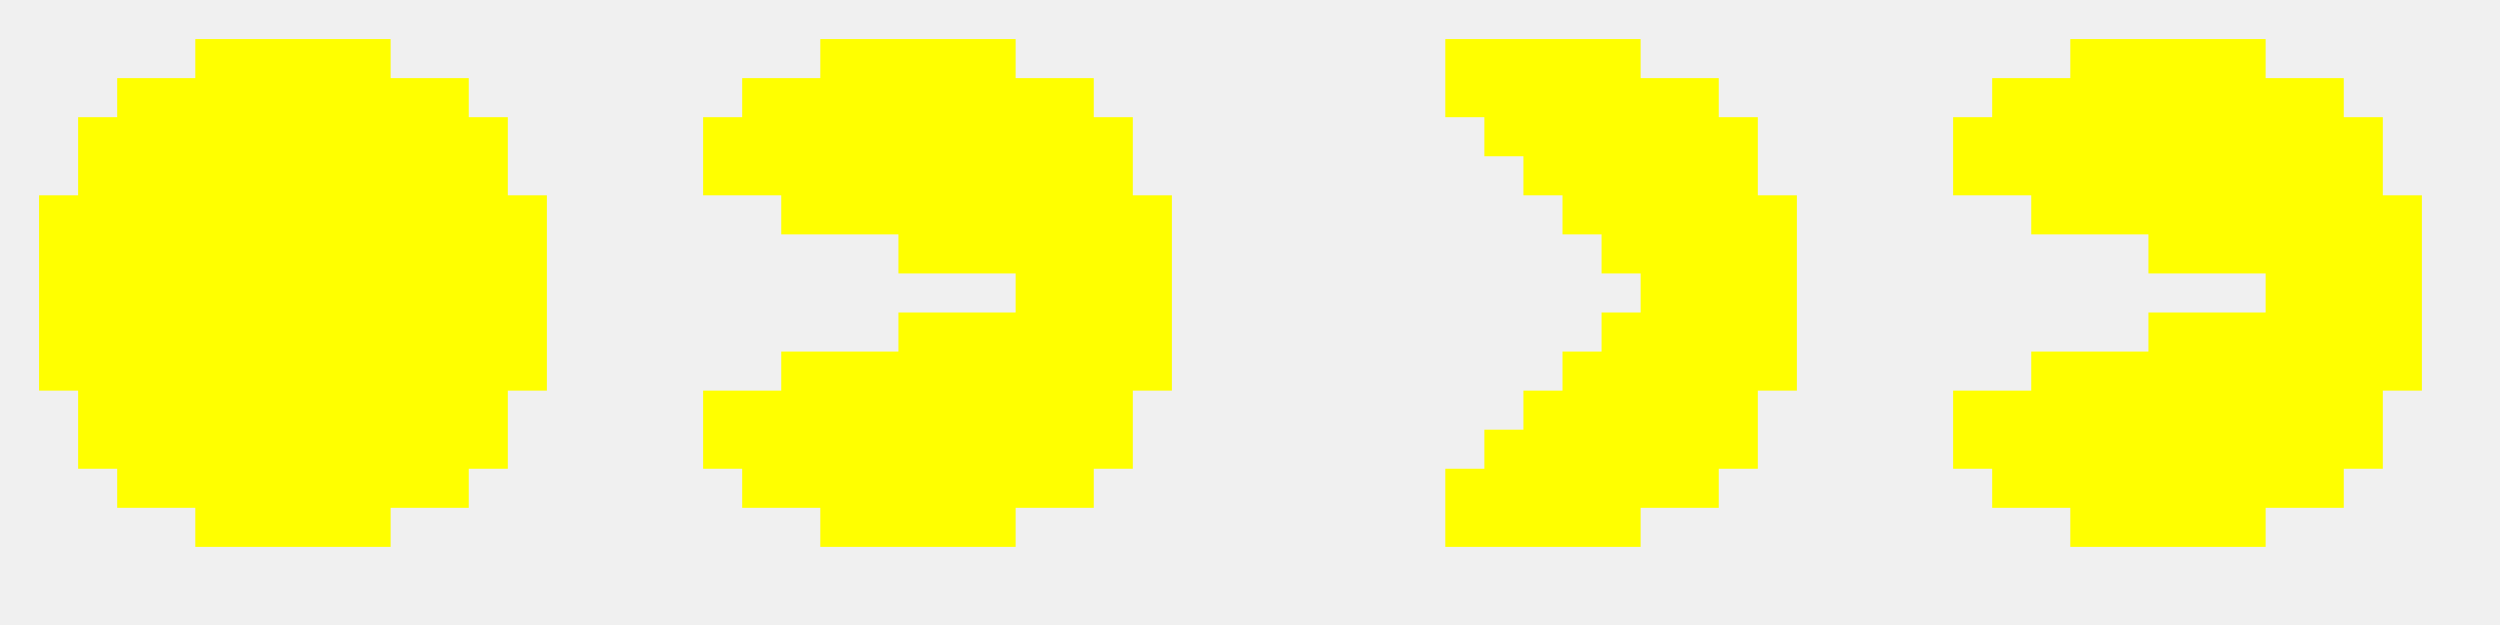
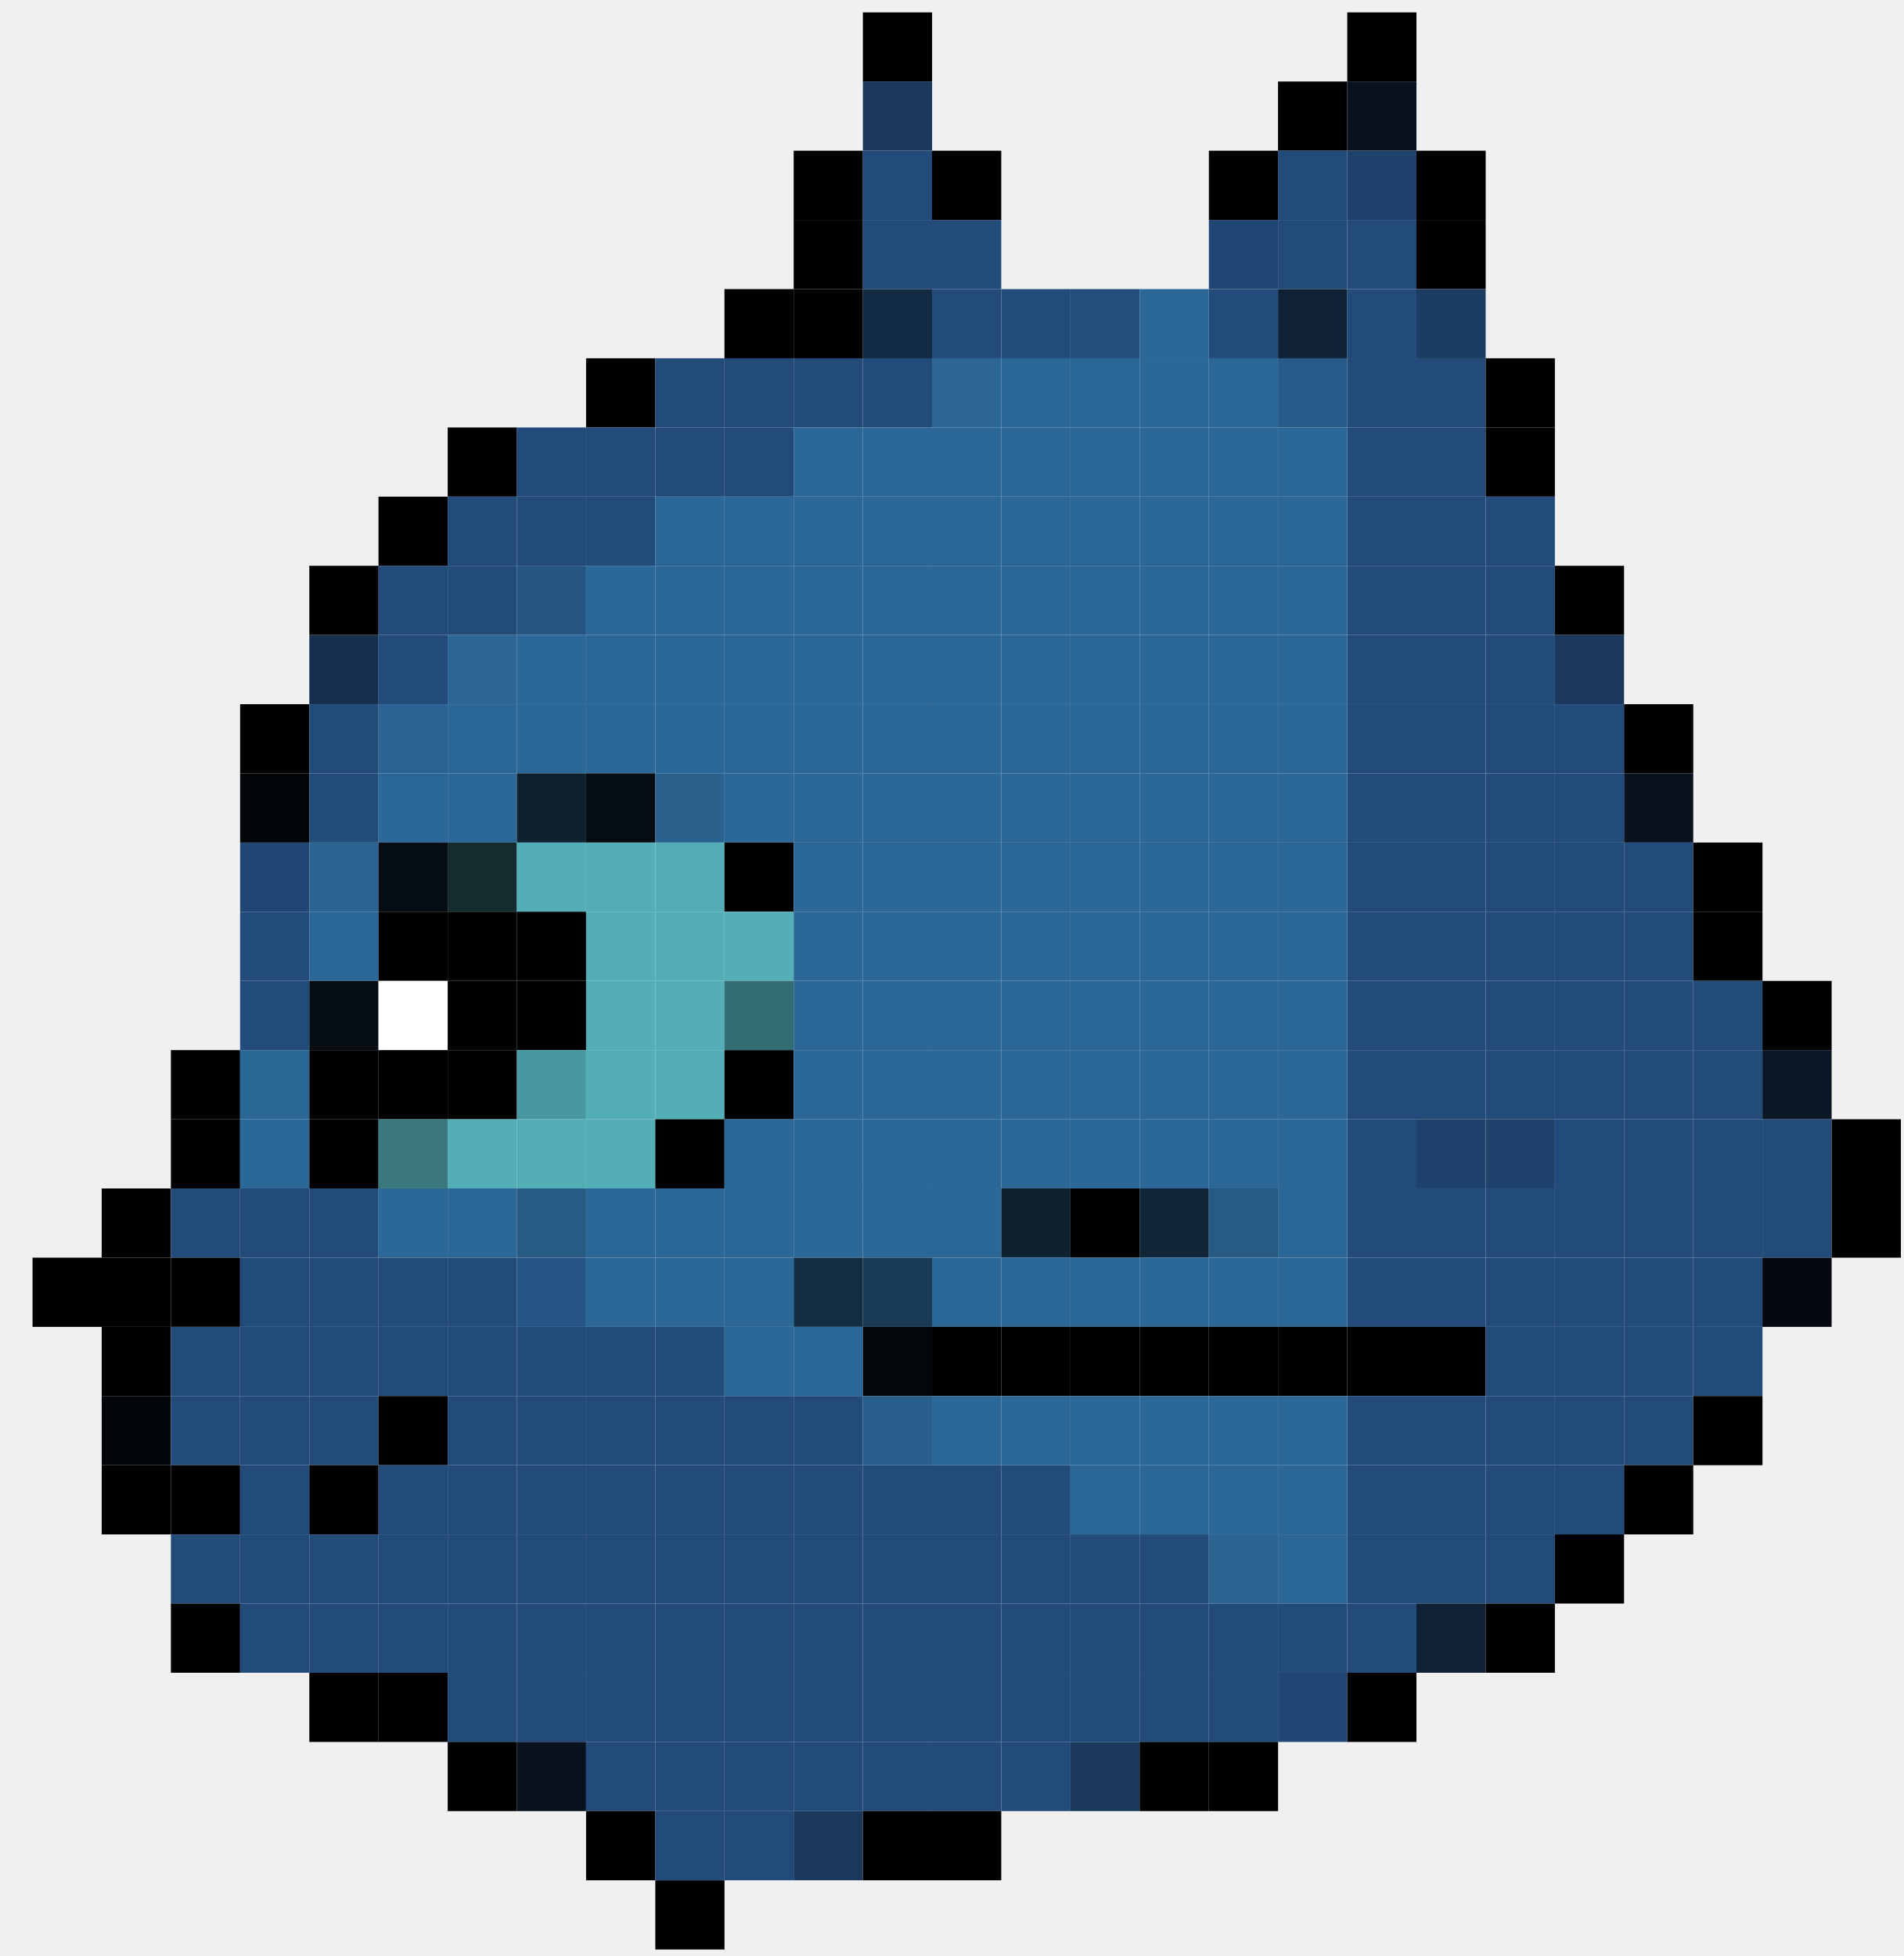
- <svg xmlns="http://www.w3.org/2000/svg" width="64" height="16" viewBox="0 0 64 16" fill="none">
-   <path d="M5 2H3V3H2V5H1V10H2V12H3V13H5V14H10V13H12V12H13V10H14V5H13V3H12V2H10V1H5V2Z" fill="#FFFF00" />
-   <path d="M30 10L30 5L29 5L29 3L28 3L28 2L26 2L26 1L21 1L21 2L19 2L19 3L18 3L18 5L20 5L20 6L23 6L23 7L26 7L26 8L23 8L23 9L20 9L20 10L18 10L18 12L19 12L19 13L21 13L21 14L26 14L26 13L28 13L28 12L29 12L29 10L30 10Z" fill="#FFFF00" />
-   <path d="M46 10L46 5L45 5L45 3L44 3L44 2L42 2L42 1L37 1L37 3L38 3L38 4L39 4L39 5L40 5L40 6L41 6L41 7L42 7L42 8L41 8L41 9L40 9L40 10L39 10L39 11L38 11L38 12L37 12L37 14L42 14L42 13L44 13L44 12L45 12L45 10L46 10Z" fill="#FFFF00" />
-   <path d="M62 10L62 5L61 5L61 3L60 3L60 2L58 2L58 1L53 1L53 2L51 2L51 3L50 3L50 5L52 5L52 6L55 6L55 7L58 7L58 8L55 8L55 9L52 9L52 10L50 10L50 12L51 12L51 13L53 13L53 14L58 14L58 13L60 13L60 12L61 12L61 10L62 10Z" fill="#FFFF00" />
+ <svg xmlns="http://www.w3.org/2000/svg" width="36" height="37" viewBox="0 0 36 37" fill="none">
+   <rect x="16.319" y="0.234" width="1.309" height="1.309" fill="black" />
+   <rect x="25.479" y="0.234" width="1.309" height="1.309" fill="black" />
+   <rect x="16.319" y="1.542" width="1.309" height="1.309" fill="#1A385C" />
+   <rect x="24.17" y="1.542" width="1.309" height="1.309" fill="black" />
+   <rect x="25.479" y="1.542" width="1.309" height="1.309" fill="#09131F" />
+   <rect x="15.01" y="2.851" width="1.309" height="1.309" fill="black" />
+   <rect x="16.319" y="2.851" width="1.309" height="1.309" fill="#224B7A" />
+   <rect x="17.627" y="2.851" width="1.309" height="1.309" fill="black" />
+   <rect x="22.862" y="2.851" width="1.309" height="1.309" fill="black" />
+   <rect x="24.17" y="2.851" width="1.309" height="1.309" fill="#224B7A" />
+   <rect x="25.479" y="2.851" width="1.309" height="1.309" fill="#1E426B" />
+   <rect x="26.788" y="2.851" width="1.309" height="1.309" fill="black" />
+   <rect x="15.01" y="4.16" width="1.309" height="1.309" fill="black" />
+   <rect x="16.319" y="4.16" width="1.309" height="1.309" fill="#224B7A" />
+   <rect x="17.627" y="4.16" width="1.309" height="1.309" fill="#224B7A" />
+   <rect x="22.862" y="4.16" width="1.309" height="1.309" fill="#204773" />
+   <rect x="24.17" y="4.16" width="1.309" height="1.309" fill="#224B7A" />
+   <rect x="25.479" y="4.16" width="1.309" height="1.309" fill="#224B7A" />
+   <rect x="26.788" y="4.16" width="1.309" height="1.309" fill="black" />
+   <rect x="13.701" y="5.469" width="1.309" height="1.309" fill="black" />
+   <rect x="15.01" y="5.469" width="1.309" height="1.309" fill="black" />
+   <rect x="16.319" y="5.469" width="1.309" height="1.309" fill="#132A45" />
+   <rect x="17.627" y="5.469" width="1.309" height="1.309" fill="#224B7A" />
+   <rect x="18.936" y="5.469" width="1.309" height="1.309" fill="#224B7A" />
+   <rect x="20.245" y="5.469" width="1.309" height="1.309" fill="#234D7C" />
+   <rect x="21.553" y="5.469" width="1.309" height="1.309" fill="#2C6897" />
+   <rect x="22.862" y="5.469" width="1.309" height="1.309" fill="#224B7A" />
+   <rect x="24.17" y="5.469" width="1.309" height="1.309" fill="#0F2135" />
+   <rect x="25.479" y="5.469" width="1.309" height="1.309" fill="#224B7A" />
+   <rect x="26.788" y="5.469" width="1.309" height="1.309" fill="#1C3D63" />
+   <rect x="11.084" y="6.777" width="1.309" height="1.309" fill="black" />
+   <rect x="12.393" y="6.777" width="1.309" height="1.309" fill="#224B7A" />
+   <rect x="13.701" y="6.777" width="1.309" height="1.309" fill="#224B7A" />
+   <rect x="15.01" y="6.777" width="1.309" height="1.309" fill="#224B7A" />
+   <rect x="16.319" y="6.777" width="1.309" height="1.309" fill="#224B7A" />
+   <rect x="17.627" y="6.777" width="1.309" height="1.309" fill="#2B6695" />
+   <rect x="18.936" y="6.777" width="1.309" height="1.309" fill="#2C6897" />
+   <rect x="20.245" y="6.777" width="1.309" height="1.309" fill="#2C6897" />
+   <rect x="21.553" y="6.777" width="1.309" height="1.309" fill="#2C6897" />
+   <rect x="22.862" y="6.777" width="1.309" height="1.309" fill="#2C6897" />
+   <rect x="24.17" y="6.777" width="1.309" height="1.309" fill="#275A89" />
+   <rect x="25.479" y="6.777" width="1.309" height="1.309" fill="#224B7A" />
+   <rect x="26.788" y="6.777" width="1.309" height="1.309" fill="#224B7A" />
+   <rect x="28.097" y="6.777" width="1.309" height="1.309" fill="black" />
+   <rect x="8.467" y="8.086" width="1.309" height="1.309" fill="black" />
+   <rect x="9.775" y="8.086" width="1.309" height="1.309" fill="#224B7A" />
+   <rect x="11.084" y="8.086" width="1.309" height="1.309" fill="#224B7A" />
+   <rect x="12.393" y="8.086" width="1.309" height="1.309" fill="#224B7A" />
+   <rect x="13.701" y="8.086" width="1.309" height="1.309" fill="#224B7A" />
+   <rect x="15.01" y="8.086" width="1.309" height="1.309" fill="#2C6897" />
+   <rect x="16.319" y="8.086" width="1.309" height="1.309" fill="#2C6897" />
+   <rect x="17.627" y="8.086" width="1.309" height="1.309" fill="#2C6897" />
+   <rect x="18.936" y="8.086" width="1.309" height="1.309" fill="#2C6897" />
+   <rect x="20.245" y="8.086" width="1.309" height="1.309" fill="#2C6897" />
+   <rect x="21.553" y="8.086" width="1.309" height="1.309" fill="#2C6897" />
+   <rect x="22.862" y="8.086" width="1.309" height="1.309" fill="#2C6897" />
+   <rect x="24.17" y="8.086" width="1.309" height="1.309" fill="#2C6897" />
+   <rect x="25.479" y="8.086" width="1.309" height="1.309" fill="#224B7A" />
+   <rect x="26.788" y="8.086" width="1.309" height="1.309" fill="#224B7A" />
+   <rect x="28.097" y="8.086" width="1.309" height="1.309" fill="black" />
+   <rect x="7.158" y="9.395" width="1.309" height="1.309" fill="black" />
+   <rect x="8.467" y="9.395" width="1.309" height="1.309" fill="#224B7A" />
+   <rect x="9.775" y="9.395" width="1.309" height="1.309" fill="#224B7A" />
+   <rect x="11.084" y="9.395" width="1.309" height="1.309" fill="#224B7A" />
+   <rect x="12.393" y="9.395" width="1.309" height="1.309" fill="#2C6897" />
+   <rect x="13.701" y="9.395" width="1.309" height="1.309" fill="#2C6897" />
+   <rect x="15.01" y="9.395" width="1.309" height="1.309" fill="#2C6897" />
+   <rect x="16.319" y="9.395" width="1.309" height="1.309" fill="#2C6897" />
+   <rect x="17.627" y="9.395" width="1.309" height="1.309" fill="#2C6897" />
+   <rect x="18.936" y="9.395" width="1.309" height="1.309" fill="#2C6897" />
+   <rect x="20.245" y="9.395" width="1.309" height="1.309" fill="#2C6897" />
+   <rect x="21.553" y="9.395" width="1.309" height="1.309" fill="#2C6897" />
+   <rect x="22.862" y="9.395" width="1.309" height="1.309" fill="#2C6897" />
+   <rect x="24.17" y="9.395" width="1.309" height="1.309" fill="#2C6897" />
+   <rect x="25.479" y="9.395" width="1.309" height="1.309" fill="#224B7A" />
+   <rect x="26.788" y="9.395" width="1.309" height="1.309" fill="#224B7A" />
+   <rect x="28.097" y="9.395" width="1.309" height="1.309" fill="#224B7A" />
+   <rect x="5.85" y="10.703" width="1.309" height="1.309" fill="black" />
+   <rect x="7.158" y="10.703" width="1.309" height="1.309" fill="#224B7A" />
+   <rect x="8.467" y="10.703" width="1.309" height="1.309" fill="#224B7A" />
+   <rect x="9.775" y="10.703" width="1.309" height="1.309" fill="#265483" />
+   <rect x="11.084" y="10.703" width="1.309" height="1.309" fill="#2C6897" />
+   <rect x="12.393" y="10.703" width="1.309" height="1.309" fill="#2C6897" />
+   <rect x="13.701" y="10.703" width="1.309" height="1.309" fill="#2C6897" />
+   <rect x="15.01" y="10.703" width="1.309" height="1.309" fill="#2C6897" />
+   <rect x="16.319" y="10.703" width="1.309" height="1.309" fill="#2C6897" />
+   <rect x="17.627" y="10.703" width="1.309" height="1.309" fill="#2C6897" />
+   <rect x="18.936" y="10.703" width="1.309" height="1.309" fill="#2C6897" />
+   <rect x="20.245" y="10.703" width="1.309" height="1.309" fill="#2C6897" />
+   <rect x="21.553" y="10.703" width="1.309" height="1.309" fill="#2C6897" />
+   <rect x="22.862" y="10.703" width="1.309" height="1.309" fill="#2C6897" />
+   <rect x="24.17" y="10.703" width="1.309" height="1.309" fill="#2C6897" />
+   <rect x="25.479" y="10.703" width="1.309" height="1.309" fill="#224B7A" />
+   <rect x="26.788" y="10.703" width="1.309" height="1.309" fill="#224B7A" />
+   <rect x="28.097" y="10.703" width="1.309" height="1.309" fill="#224B7A" />
+   <rect x="29.405" y="10.703" width="1.309" height="1.309" fill="black" />
+   <rect x="5.85" y="12.012" width="1.309" height="1.309" fill="#152F4D" />
+   <rect x="7.158" y="12.012" width="1.309" height="1.309" fill="#224B7A" />
+   <rect x="8.467" y="12.012" width="1.309" height="1.309" fill="#2B6695" />
+   <rect x="9.775" y="12.012" width="1.309" height="1.309" fill="#2C6897" />
+   <rect x="11.084" y="12.012" width="1.309" height="1.309" fill="#2C6897" />
+   <rect x="12.393" y="12.012" width="1.309" height="1.309" fill="#2C6897" />
+   <rect x="13.701" y="12.012" width="1.309" height="1.309" fill="#2C6897" />
+   <rect x="15.01" y="12.012" width="1.309" height="1.309" fill="#2C6897" />
+   <rect x="16.319" y="12.012" width="1.309" height="1.309" fill="#2C6897" />
+   <rect x="17.627" y="12.012" width="1.309" height="1.309" fill="#2C6897" />
+   <rect x="18.936" y="12.012" width="1.309" height="1.309" fill="#2C6897" />
+   <rect x="20.245" y="12.012" width="1.309" height="1.309" fill="#2C6897" />
+   <rect x="21.553" y="12.012" width="1.309" height="1.309" fill="#2C6897" />
+   <rect x="22.862" y="12.012" width="1.309" height="1.309" fill="#2C6897" />
+   <rect x="24.17" y="12.012" width="1.309" height="1.309" fill="#2C6897" />
+   <rect x="25.479" y="12.012" width="1.309" height="1.309" fill="#224B7A" />
+   <rect x="26.788" y="12.012" width="1.309" height="1.309" fill="#224B7A" />
+   <rect x="28.097" y="12.012" width="1.309" height="1.309" fill="#224B7A" />
+   <rect x="29.405" y="12.012" width="1.309" height="1.309" fill="#1A385C" />
+   <rect x="4.541" y="13.321" width="1.309" height="1.309" fill="black" />
+   <rect x="5.85" y="13.321" width="1.309" height="1.309" fill="#224B7A" />
+   <rect x="7.158" y="13.321" width="1.309" height="1.309" fill="#2B6493" />
+   <rect x="8.467" y="13.321" width="1.309" height="1.309" fill="#2C6897" />
+   <rect x="9.775" y="13.321" width="1.309" height="1.309" fill="#2C6897" />
+   <rect x="11.084" y="13.321" width="1.309" height="1.309" fill="#2C6897" />
+   <rect x="12.393" y="13.321" width="1.309" height="1.309" fill="#2C6897" />
+   <rect x="13.701" y="13.321" width="1.309" height="1.309" fill="#2C6897" />
+   <rect x="15.01" y="13.321" width="1.309" height="1.309" fill="#2C6897" />
+   <rect x="16.319" y="13.321" width="1.309" height="1.309" fill="#2C6897" />
+   <rect x="17.627" y="13.321" width="1.309" height="1.309" fill="#2C6897" />
+   <rect x="18.936" y="13.321" width="1.309" height="1.309" fill="#2C6897" />
+   <rect x="20.245" y="13.321" width="1.309" height="1.309" fill="#2C6897" />
+   <rect x="21.553" y="13.321" width="1.309" height="1.309" fill="#2C6897" />
+   <rect x="22.862" y="13.321" width="1.309" height="1.309" fill="#2C6897" />
+   <rect x="24.17" y="13.321" width="1.309" height="1.309" fill="#2C6897" />
+   <rect x="25.479" y="13.321" width="1.309" height="1.309" fill="#224B7A" />
+   <rect x="26.788" y="13.321" width="1.309" height="1.309" fill="#224B7A" />
+   <rect x="28.097" y="13.321" width="1.309" height="1.309" fill="#224B7A" />
+   <rect x="29.405" y="13.321" width="1.309" height="1.309" fill="#224B7A" />
+   <rect x="30.714" y="13.321" width="1.309" height="1.309" fill="black" />
+   <rect x="4.541" y="14.629" width="1.309" height="1.309" fill="#020508" />
+   <rect x="5.85" y="14.629" width="1.309" height="1.309" fill="#224B7A" />
+   <rect x="7.158" y="14.629" width="1.309" height="1.309" fill="#2C6897" />
+   <rect x="8.467" y="14.629" width="1.309" height="1.309" fill="#2C6897" />
+   <rect x="9.775" y="14.629" width="1.309" height="1.309" fill="#0E212F" />
+   <rect x="11.084" y="14.629" width="1.309" height="1.309" fill="#050D13" />
+   <rect x="12.393" y="14.629" width="1.309" height="1.309" fill="#2A618D" />
+   <rect x="13.701" y="14.629" width="1.309" height="1.309" fill="#2C6897" />
+   <rect x="15.01" y="14.629" width="1.309" height="1.309" fill="#2C6897" />
+   <rect x="16.319" y="14.629" width="1.309" height="1.309" fill="#2C6897" />
+   <rect x="17.627" y="14.629" width="1.309" height="1.309" fill="#2C6897" />
+   <rect x="18.936" y="14.629" width="1.309" height="1.309" fill="#2C6897" />
+   <rect x="20.245" y="14.629" width="1.309" height="1.309" fill="#2C6897" />
+   <rect x="21.553" y="14.629" width="1.309" height="1.309" fill="#2C6897" />
+   <rect x="22.862" y="14.629" width="1.309" height="1.309" fill="#2C6897" />
+   <rect x="24.17" y="14.629" width="1.309" height="1.309" fill="#2C6897" />
+   <rect x="25.479" y="14.629" width="1.309" height="1.309" fill="#224B7A" />
+   <rect x="26.788" y="14.629" width="1.309" height="1.309" fill="#224B7A" />
+   <rect x="28.097" y="14.629" width="1.309" height="1.309" fill="#224B7A" />
+   <rect x="29.405" y="14.629" width="1.309" height="1.309" fill="#224B7A" />
+   <rect x="30.714" y="14.629" width="1.309" height="1.309" fill="#09131F" />
+   <rect x="4.541" y="15.938" width="1.309" height="1.309" fill="#204773" />
+   <rect x="5.85" y="15.938" width="1.309" height="1.309" fill="#2B6493" />
+   <rect x="7.158" y="15.938" width="1.309" height="1.309" fill="#060D13" />
+   <rect x="8.467" y="15.938" width="1.309" height="1.309" fill="#152C2E" />
+   <rect x="9.775" y="15.938" width="1.309" height="1.309" fill="#53AEB7" />
+   <rect x="11.084" y="15.938" width="1.309" height="1.309" fill="#53AEB7" />
+   <rect x="12.393" y="15.938" width="1.309" height="1.309" fill="#53AEB7" />
+   <rect x="13.701" y="15.938" width="1.309" height="1.309" fill="black" />
+   <rect x="15.01" y="15.938" width="1.309" height="1.309" fill="#2C6897" />
+   <rect x="16.319" y="15.938" width="1.309" height="1.309" fill="#2C6897" />
+   <rect x="17.627" y="15.938" width="1.309" height="1.309" fill="#2C6897" />
+   <rect x="18.936" y="15.938" width="1.309" height="1.309" fill="#2C6897" />
+   <rect x="20.245" y="15.938" width="1.309" height="1.309" fill="#2C6897" />
+   <rect x="21.553" y="15.938" width="1.309" height="1.309" fill="#2C6897" />
+   <rect x="22.862" y="15.938" width="1.309" height="1.309" fill="#2C6897" />
+   <rect x="24.17" y="15.938" width="1.309" height="1.309" fill="#2C6897" />
+   <rect x="25.479" y="15.938" width="1.309" height="1.309" fill="#224B7A" />
+   <rect x="26.788" y="15.938" width="1.309" height="1.309" fill="#224B7A" />
+   <rect x="28.097" y="15.938" width="1.309" height="1.309" fill="#224B7A" />
+   <rect x="29.405" y="15.938" width="1.309" height="1.309" fill="#224B7A" />
+   <rect x="30.714" y="15.938" width="1.309" height="1.309" fill="#224B7A" />
+   <rect x="32.023" y="15.938" width="1.309" height="1.309" fill="black" />
+   <rect x="4.541" y="17.246" width="1.309" height="1.309" fill="#224B7A" />
+   <rect x="5.85" y="17.246" width="1.309" height="1.309" fill="#2C6897" />
+   <rect x="7.158" y="17.246" width="1.309" height="1.309" fill="black" />
+   <rect x="8.467" y="17.246" width="1.309" height="1.309" fill="black" />
+   <rect x="9.775" y="17.246" width="1.309" height="1.309" fill="black" />
+   <rect x="11.084" y="17.246" width="1.309" height="1.309" fill="#53AEB7" />
+   <rect x="12.393" y="17.246" width="1.309" height="1.309" fill="#53AEB7" />
+   <rect x="13.701" y="17.246" width="1.309" height="1.309" fill="#53AEB7" />
+   <rect x="15.01" y="17.246" width="1.309" height="1.309" fill="#2C6897" />
+   <rect x="16.319" y="17.246" width="1.309" height="1.309" fill="#2C6897" />
+   <rect x="17.627" y="17.246" width="1.309" height="1.309" fill="#2C6897" />
+   <rect x="18.936" y="17.246" width="1.309" height="1.309" fill="#2C6897" />
+   <rect x="20.245" y="17.246" width="1.309" height="1.309" fill="#2C6897" />
+   <rect x="21.553" y="17.246" width="1.309" height="1.309" fill="#2C6897" />
+   <rect x="22.862" y="17.246" width="1.309" height="1.309" fill="#2C6897" />
+   <rect x="24.17" y="17.246" width="1.309" height="1.309" fill="#2C6897" />
+   <rect x="25.479" y="17.246" width="1.309" height="1.309" fill="#224B7A" />
+   <rect x="26.788" y="17.246" width="1.309" height="1.309" fill="#224B7A" />
+   <rect x="28.097" y="17.246" width="1.309" height="1.309" fill="#224B7A" />
+   <rect x="29.405" y="17.246" width="1.309" height="1.309" fill="#224B7A" />
+   <rect x="30.714" y="17.246" width="1.309" height="1.309" fill="#224B7A" />
+   <rect x="32.023" y="17.246" width="1.309" height="1.309" fill="black" />
+   <rect x="4.541" y="18.555" width="1.309" height="1.309" fill="#224B7A" />
+   <rect x="5.85" y="18.555" width="1.309" height="1.309" fill="#060D13" />
+   <rect x="7.158" y="18.555" width="1.309" height="1.309" fill="white" />
+   <rect x="8.467" y="18.555" width="1.309" height="1.309" fill="black" />
+   <rect x="9.775" y="18.555" width="1.309" height="1.309" fill="black" />
+   <rect x="11.084" y="18.555" width="1.309" height="1.309" fill="#53AEB7" />
+   <rect x="12.393" y="18.555" width="1.309" height="1.309" fill="#53AEB7" />
+   <rect x="13.701" y="18.555" width="1.309" height="1.309" fill="#346D72" />
+   <rect x="15.01" y="18.555" width="1.309" height="1.309" fill="#2C6897" />
+   <rect x="16.319" y="18.555" width="1.309" height="1.309" fill="#2C6897" />
+   <rect x="17.627" y="18.555" width="1.309" height="1.309" fill="#2C6897" />
+   <rect x="18.936" y="18.555" width="1.309" height="1.309" fill="#2C6897" />
+   <rect x="20.245" y="18.555" width="1.309" height="1.309" fill="#2C6897" />
+   <rect x="21.553" y="18.555" width="1.309" height="1.309" fill="#2C6897" />
+   <rect x="22.862" y="18.555" width="1.309" height="1.309" fill="#2C6897" />
+   <rect x="24.17" y="18.555" width="1.309" height="1.309" fill="#2C6897" />
+   <rect x="25.479" y="18.555" width="1.309" height="1.309" fill="#224B7A" />
+   <rect x="26.788" y="18.555" width="1.309" height="1.309" fill="#224B7A" />
+   <rect x="28.097" y="18.555" width="1.309" height="1.309" fill="#224B7A" />
+   <rect x="29.405" y="18.555" width="1.309" height="1.309" fill="#224B7A" />
+   <rect x="30.714" y="18.555" width="1.309" height="1.309" fill="#224B7A" />
+   <rect x="32.023" y="18.555" width="1.309" height="1.309" fill="#224B7A" />
+   <rect x="33.331" y="18.555" width="1.309" height="1.309" fill="black" />
+   <rect x="3.232" y="19.864" width="1.309" height="1.309" fill="black" />
+   <rect x="4.541" y="19.864" width="1.309" height="1.309" fill="#2B6795" />
+   <rect x="5.85" y="19.864" width="1.309" height="1.309" fill="black" />
+   <rect x="7.158" y="19.864" width="1.309" height="1.309" fill="black" />
+   <rect x="8.467" y="19.864" width="1.309" height="1.309" fill="black" />
+   <rect x="9.775" y="19.864" width="1.309" height="1.309" fill="#4998A0" />
+   <rect x="11.084" y="19.864" width="1.309" height="1.309" fill="#53AEB7" />
+   <rect x="12.393" y="19.864" width="1.309" height="1.309" fill="#53AEB7" />
+   <rect x="13.701" y="19.864" width="1.309" height="1.309" fill="black" />
+   <rect x="15.01" y="19.864" width="1.309" height="1.309" fill="#2C6897" />
+   <rect x="16.319" y="19.864" width="1.309" height="1.309" fill="#2C6897" />
+   <rect x="17.627" y="19.864" width="1.309" height="1.309" fill="#2C6897" />
+   <rect x="18.936" y="19.864" width="1.309" height="1.309" fill="#2C6897" />
+   <rect x="20.245" y="19.864" width="1.309" height="1.309" fill="#2C6897" />
+   <rect x="21.553" y="19.864" width="1.309" height="1.309" fill="#2C6897" />
+   <rect x="22.862" y="19.864" width="1.309" height="1.309" fill="#2C6897" />
+   <rect x="24.17" y="19.864" width="1.309" height="1.309" fill="#2C6897" />
+   <rect x="25.479" y="19.864" width="1.309" height="1.309" fill="#224B7A" />
+   <rect x="26.788" y="19.864" width="1.309" height="1.309" fill="#224B7A" />
+   <rect x="28.097" y="19.864" width="1.309" height="1.309" fill="#224B7A" />
+   <rect x="29.405" y="19.864" width="1.309" height="1.309" fill="#224B7A" />
+   <rect x="30.714" y="19.864" width="1.309" height="1.309" fill="#224B7A" />
+   <rect x="32.023" y="19.864" width="1.309" height="1.309" fill="#224B7A" />
+   <rect x="33.331" y="19.864" width="1.309" height="1.309" fill="#0B1726" />
+   <rect x="3.232" y="21.172" width="1.309" height="1.309" fill="black" />
+   <rect x="4.541" y="21.172" width="1.309" height="1.309" fill="#2C6897" />
+   <rect x="5.85" y="21.172" width="1.309" height="1.309" fill="black" />
+   <rect x="7.158" y="21.172" width="1.309" height="1.309" fill="#3A787E" />
+   <rect x="8.467" y="21.172" width="1.309" height="1.309" fill="#53AEB7" />
+   <rect x="9.775" y="21.172" width="1.309" height="1.309" fill="#53AEB7" />
+   <rect x="11.084" y="21.172" width="1.309" height="1.309" fill="#53AEB7" />
+   <rect x="12.393" y="21.172" width="1.309" height="1.309" fill="black" />
+   <rect x="13.701" y="21.172" width="1.309" height="1.309" fill="#2C6897" />
+   <rect x="15.01" y="21.172" width="1.309" height="1.309" fill="#2C6897" />
+   <rect x="16.319" y="21.172" width="1.309" height="1.309" fill="#2C6897" />
+   <rect x="17.627" y="21.172" width="1.309" height="1.309" fill="#2C6897" />
+   <rect x="18.936" y="21.172" width="1.309" height="1.309" fill="#2C6897" />
+   <rect x="20.245" y="21.172" width="1.309" height="1.309" fill="#2C6897" />
+   <rect x="21.553" y="21.172" width="1.309" height="1.309" fill="#2C6897" />
+   <rect x="22.862" y="21.172" width="1.309" height="1.309" fill="#2C6897" />
+   <rect x="24.17" y="21.172" width="1.309" height="1.309" fill="#2C6897" />
+   <rect x="25.479" y="21.172" width="1.309" height="1.309" fill="#224B7A" />
+   <rect x="26.788" y="21.172" width="1.309" height="1.309" fill="#1E426B" />
+   <rect x="28.097" y="21.172" width="1.309" height="1.309" fill="#1E426B" />
+   <rect x="29.405" y="21.172" width="1.309" height="1.309" fill="#224B7A" />
+   <rect x="30.714" y="21.172" width="1.309" height="1.309" fill="#224B7A" />
+   <rect x="32.023" y="21.172" width="1.309" height="1.309" fill="#224B7A" />
+   <rect x="33.331" y="21.172" width="1.309" height="1.309" fill="#224B7A" />
+   <rect x="34.64" y="21.172" width="1.309" height="1.309" fill="black" />
+   <rect x="1.923" y="22.481" width="1.309" height="1.309" fill="black" />
+   <rect x="3.232" y="22.481" width="1.309" height="1.309" fill="#224B7A" />
+   <rect x="4.541" y="22.481" width="1.309" height="1.309" fill="#224B7A" />
+   <rect x="5.85" y="22.481" width="1.309" height="1.309" fill="#224B7A" />
+   <rect x="7.158" y="22.481" width="1.309" height="1.309" fill="#2C6897" />
+   <rect x="8.467" y="22.481" width="1.309" height="1.309" fill="#2C6897" />
+   <rect x="9.775" y="22.481" width="1.309" height="1.309" fill="#275B84" />
+   <rect x="11.084" y="22.481" width="1.309" height="1.309" fill="#2C6897" />
+   <rect x="12.393" y="22.481" width="1.309" height="1.309" fill="#2C6897" />
+   <rect x="13.701" y="22.481" width="1.309" height="1.309" fill="#2C6897" />
+   <rect x="15.01" y="22.481" width="1.309" height="1.309" fill="#2C6897" />
+   <rect x="16.319" y="22.481" width="1.309" height="1.309" fill="#2C6897" />
+   <rect x="17.627" y="22.481" width="1.309" height="1.309" fill="#2C6897" />
+   <rect x="18.936" y="22.481" width="1.309" height="1.309" fill="#0E212F" />
+   <rect x="20.245" y="22.481" width="1.309" height="1.309" fill="black" />
+   <rect x="21.553" y="22.481" width="1.309" height="1.309" fill="#112739" />
+   <rect x="22.862" y="22.481" width="1.309" height="1.309" fill="#275B84" />
+   <rect x="24.17" y="22.481" width="1.309" height="1.309" fill="#2C6897" />
+   <rect x="25.479" y="22.481" width="1.309" height="1.309" fill="#224B7A" />
+   <rect x="26.788" y="22.481" width="1.309" height="1.309" fill="#224B7A" />
+   <rect x="28.097" y="22.481" width="1.309" height="1.309" fill="#224B7A" />
+   <rect x="29.405" y="22.481" width="1.309" height="1.309" fill="#224B7A" />
+   <rect x="30.714" y="22.481" width="1.309" height="1.309" fill="#224B7A" />
+   <rect x="32.023" y="22.481" width="1.309" height="1.309" fill="#224B7A" />
+   <rect x="33.331" y="22.481" width="1.309" height="1.309" fill="#224B7A" />
+   <rect x="34.64" y="22.481" width="1.309" height="1.309" fill="black" />
+   <rect x="0.615" y="23.79" width="1.309" height="1.309" fill="black" />
+   <rect x="1.923" y="23.79" width="1.309" height="1.309" fill="black" />
+   <rect x="3.232" y="23.79" width="1.309" height="1.309" fill="black" />
+   <rect x="4.541" y="23.79" width="1.309" height="1.309" fill="#224B7A" />
+   <rect x="5.85" y="23.79" width="1.309" height="1.309" fill="#224B7A" />
+   <rect x="7.158" y="23.79" width="1.309" height="1.309" fill="#224B7A" />
+   <rect x="8.467" y="23.79" width="1.309" height="1.309" fill="#224B7A" />
+   <rect x="9.775" y="23.79" width="1.309" height="1.309" fill="#265685" />
+   <rect x="11.084" y="23.79" width="1.309" height="1.309" fill="#2C6897" />
+   <rect x="12.393" y="23.79" width="1.309" height="1.309" fill="#2C6897" />
+   <rect x="13.701" y="23.79" width="1.309" height="1.309" fill="#2C6897" />
+   <rect x="15.01" y="23.79" width="1.309" height="1.309" fill="#132E42" />
+   <rect x="16.319" y="23.79" width="1.309" height="1.309" fill="#193B55" />
+   <rect x="17.627" y="23.79" width="1.309" height="1.309" fill="#2C6897" />
+   <rect x="18.936" y="23.79" width="1.309" height="1.309" fill="#2C6897" />
+   <rect x="20.245" y="23.79" width="1.309" height="1.309" fill="#2C6897" />
+   <rect x="21.553" y="23.79" width="1.309" height="1.309" fill="#2C6897" />
+   <rect x="22.862" y="23.79" width="1.309" height="1.309" fill="#2C6897" />
+   <rect x="24.17" y="23.79" width="1.309" height="1.309" fill="#2C6897" />
+   <rect x="25.479" y="23.79" width="1.309" height="1.309" fill="#224B7A" />
+   <rect x="26.788" y="23.79" width="1.309" height="1.309" fill="#224B7A" />
+   <rect x="28.097" y="23.79" width="1.309" height="1.309" fill="#224B7A" />
+   <rect x="29.405" y="23.79" width="1.309" height="1.309" fill="#224B7A" />
+   <rect x="30.714" y="23.79" width="1.309" height="1.309" fill="#224B7A" />
+   <rect x="32.023" y="23.79" width="1.309" height="1.309" fill="#224B7A" />
+   <rect x="33.331" y="23.79" width="1.309" height="1.309" fill="#05090F" />
+   <rect x="1.923" y="25.098" width="1.309" height="1.309" fill="black" />
+   <rect x="3.232" y="25.098" width="1.309" height="1.309" fill="#224B7A" />
+   <rect x="4.541" y="25.098" width="1.309" height="1.309" fill="#224B7A" />
+   <rect x="5.85" y="25.098" width="1.309" height="1.309" fill="#224B7A" />
+   <rect x="7.158" y="25.098" width="1.309" height="1.309" fill="#224B7A" />
+   <rect x="8.467" y="25.098" width="1.309" height="1.309" fill="#224B7A" />
+   <rect x="9.775" y="25.098" width="1.309" height="1.309" fill="#224B7A" />
+   <rect x="11.084" y="25.098" width="1.309" height="1.309" fill="#224B7A" />
+   <rect x="12.393" y="25.098" width="1.309" height="1.309" fill="#224B7A" />
+   <rect x="13.701" y="25.098" width="1.309" height="1.309" fill="#2C6897" />
+   <rect x="15.01" y="25.098" width="1.309" height="1.309" fill="#2C6897" />
+   <rect x="16.319" y="25.098" width="1.309" height="1.309" fill="#03070A" />
+   <rect x="17.627" y="25.098" width="1.309" height="1.309" fill="black" />
+   <rect x="18.936" y="25.098" width="1.309" height="1.309" fill="black" />
+   <rect x="20.245" y="25.098" width="1.309" height="1.309" fill="black" />
+   <rect x="21.553" y="25.098" width="1.309" height="1.309" fill="black" />
+   <rect x="22.862" y="25.098" width="1.309" height="1.309" fill="black" />
+   <rect x="24.17" y="25.098" width="1.309" height="1.309" fill="black" />
+   <rect x="25.479" y="25.098" width="1.309" height="1.309" fill="black" />
+   <rect x="26.788" y="25.098" width="1.309" height="1.309" fill="black" />
+   <rect x="28.097" y="25.098" width="1.309" height="1.309" fill="#224B7A" />
+   <rect x="29.405" y="25.098" width="1.309" height="1.309" fill="#224B7A" />
+   <rect x="30.714" y="25.098" width="1.309" height="1.309" fill="#224B7A" />
+   <rect x="32.023" y="25.098" width="1.309" height="1.309" fill="#224B7A" />
+   <rect x="1.923" y="26.407" width="1.309" height="1.309" fill="#020508" />
+   <rect x="3.232" y="26.407" width="1.309" height="1.309" fill="#224B7A" />
+   <rect x="4.541" y="26.407" width="1.309" height="1.309" fill="#224B7A" />
+   <rect x="5.85" y="26.407" width="1.309" height="1.309" fill="#224B7A" />
+   <rect x="7.158" y="26.407" width="1.309" height="1.309" fill="black" />
+   <rect x="8.467" y="26.407" width="1.309" height="1.309" fill="#224B7A" />
+   <rect x="9.775" y="26.407" width="1.309" height="1.309" fill="#224B7A" />
+   <rect x="11.084" y="26.407" width="1.309" height="1.309" fill="#224B7A" />
+   <rect x="12.393" y="26.407" width="1.309" height="1.309" fill="#224B7A" />
+   <rect x="13.701" y="26.407" width="1.309" height="1.309" fill="#224B7A" />
+   <rect x="15.01" y="26.407" width="1.309" height="1.309" fill="#224B7A" />
+   <rect x="16.319" y="26.407" width="1.309" height="1.309" fill="#285D8C" />
+   <rect x="17.627" y="26.407" width="1.309" height="1.309" fill="#2C6897" />
+   <rect x="18.936" y="26.407" width="1.309" height="1.309" fill="#2C6897" />
+   <rect x="20.245" y="26.407" width="1.309" height="1.309" fill="#2C6897" />
+   <rect x="21.553" y="26.407" width="1.309" height="1.309" fill="#2C6897" />
+   <rect x="22.862" y="26.407" width="1.309" height="1.309" fill="#2C6897" />
+   <rect x="24.17" y="26.407" width="1.309" height="1.309" fill="#2C6897" />
+   <rect x="25.479" y="26.407" width="1.309" height="1.309" fill="#224B7A" />
+   <rect x="26.788" y="26.407" width="1.309" height="1.309" fill="#224B7A" />
+   <rect x="28.097" y="26.407" width="1.309" height="1.309" fill="#224B7A" />
+   <rect x="29.405" y="26.407" width="1.309" height="1.309" fill="#224B7A" />
+   <rect x="30.714" y="26.407" width="1.309" height="1.309" fill="#224B7A" />
+   <rect x="32.023" y="26.407" width="1.309" height="1.309" fill="black" />
+   <rect x="1.923" y="27.716" width="1.309" height="1.309" fill="black" />
+   <rect x="3.232" y="27.716" width="1.309" height="1.309" fill="black" />
+   <rect x="4.541" y="27.716" width="1.309" height="1.309" fill="#224B7A" />
+   <rect x="5.85" y="27.716" width="1.309" height="1.309" fill="black" />
+   <rect x="7.158" y="27.716" width="1.309" height="1.309" fill="#224B7A" />
+   <rect x="8.467" y="27.716" width="1.309" height="1.309" fill="#224B7A" />
+   <rect x="9.775" y="27.716" width="1.309" height="1.309" fill="#224B7A" />
+   <rect x="11.084" y="27.716" width="1.309" height="1.309" fill="#224B7A" />
+   <rect x="12.393" y="27.716" width="1.309" height="1.309" fill="#224B7A" />
+   <rect x="13.701" y="27.716" width="1.309" height="1.309" fill="#224B7A" />
+   <rect x="15.01" y="27.716" width="1.309" height="1.309" fill="#224B7A" />
+   <rect x="16.319" y="27.716" width="1.309" height="1.309" fill="#224B7A" />
+   <rect x="17.627" y="27.716" width="1.309" height="1.309" fill="#224B7A" />
+   <rect x="18.936" y="27.716" width="1.309" height="1.309" fill="#224B7A" />
+   <rect x="20.245" y="27.716" width="1.309" height="1.309" fill="#2C6897" />
+   <rect x="21.553" y="27.716" width="1.309" height="1.309" fill="#2C6897" />
+   <rect x="22.862" y="27.716" width="1.309" height="1.309" fill="#2C6897" />
+   <rect x="24.17" y="27.716" width="1.309" height="1.309" fill="#2C6897" />
+   <rect x="25.479" y="27.716" width="1.309" height="1.309" fill="#224B7A" />
+   <rect x="26.788" y="27.716" width="1.309" height="1.309" fill="#224B7A" />
+   <rect x="28.097" y="27.716" width="1.309" height="1.309" fill="#224B7A" />
+   <rect x="29.405" y="27.716" width="1.309" height="1.309" fill="#224B7A" />
+   <rect x="30.714" y="27.716" width="1.309" height="1.309" fill="black" />
+   <rect x="3.232" y="29.024" width="1.309" height="1.309" fill="#224B7A" />
+   <rect x="4.541" y="29.024" width="1.309" height="1.309" fill="#224B7A" />
+   <rect x="5.85" y="29.024" width="1.309" height="1.309" fill="#224B7A" />
+   <rect x="7.158" y="29.024" width="1.309" height="1.309" fill="#224B7A" />
+   <rect x="8.467" y="29.024" width="1.309" height="1.309" fill="#224B7A" />
+   <rect x="9.775" y="29.024" width="1.309" height="1.309" fill="#224B7A" />
+   <rect x="11.084" y="29.024" width="1.309" height="1.309" fill="#224B7A" />
+   <rect x="12.393" y="29.024" width="1.309" height="1.309" fill="#224B7A" />
+   <rect x="13.701" y="29.024" width="1.309" height="1.309" fill="#224B7A" />
+   <rect x="15.01" y="29.024" width="1.309" height="1.309" fill="#224B7A" />
+   <rect x="16.319" y="29.024" width="1.309" height="1.309" fill="#224B7A" />
+   <rect x="17.627" y="29.024" width="1.309" height="1.309" fill="#224B7A" />
+   <rect x="18.936" y="29.024" width="1.309" height="1.309" fill="#224B7A" />
+   <rect x="20.245" y="29.024" width="1.309" height="1.309" fill="#224B7A" />
+   <rect x="21.553" y="29.024" width="1.309" height="1.309" fill="#224B7A" />
+   <rect x="22.862" y="29.024" width="1.309" height="1.309" fill="#2B6391" />
+   <rect x="24.17" y="29.024" width="1.309" height="1.309" fill="#2C6897" />
+   <rect x="25.479" y="29.024" width="1.309" height="1.309" fill="#224B7A" />
+   <rect x="26.788" y="29.024" width="1.309" height="1.309" fill="#224B7A" />
+   <rect x="28.097" y="29.024" width="1.309" height="1.309" fill="#224B7A" />
+   <rect x="29.405" y="29.024" width="1.309" height="1.309" fill="black" />
+   <rect x="3.232" y="30.333" width="1.309" height="1.309" fill="black" />
+   <rect x="4.541" y="30.333" width="1.309" height="1.309" fill="#224B7A" />
+   <rect x="5.85" y="30.333" width="1.309" height="1.309" fill="#224B7A" />
+   <rect x="7.158" y="30.333" width="1.309" height="1.309" fill="#224B7A" />
+   <rect x="8.467" y="30.333" width="1.309" height="1.309" fill="#224B7A" />
+   <rect x="9.775" y="30.333" width="1.309" height="1.309" fill="#224B7A" />
+   <rect x="11.084" y="30.333" width="1.309" height="1.309" fill="#224B7A" />
+   <rect x="12.393" y="30.333" width="1.309" height="1.309" fill="#224B7A" />
+   <rect x="13.701" y="30.333" width="1.309" height="1.309" fill="#224B7A" />
+   <rect x="15.01" y="30.333" width="1.309" height="1.309" fill="#224B7A" />
+   <rect x="16.319" y="30.333" width="1.309" height="1.309" fill="#224B7A" />
+   <rect x="17.627" y="30.333" width="1.309" height="1.309" fill="#224B7A" />
+   <rect x="18.936" y="30.333" width="1.309" height="1.309" fill="#224B7A" />
+   <rect x="20.245" y="30.333" width="1.309" height="1.309" fill="#224B7A" />
+   <rect x="21.553" y="30.333" width="1.309" height="1.309" fill="#224B7A" />
+   <rect x="22.862" y="30.333" width="1.309" height="1.309" fill="#224B7A" />
+   <rect x="24.17" y="30.333" width="1.309" height="1.309" fill="#224B7A" />
+   <rect x="25.479" y="30.333" width="1.309" height="1.309" fill="#224B7A" />
+   <rect x="26.788" y="30.333" width="1.309" height="1.309" fill="#0F2135" />
+   <rect x="28.097" y="30.333" width="1.309" height="1.309" fill="black" />
+   <rect x="5.85" y="31.642" width="1.309" height="1.309" fill="black" />
+   <rect x="7.158" y="31.642" width="1.309" height="1.309" fill="black" />
+   <rect x="8.467" y="31.642" width="1.309" height="1.309" fill="#224B7A" />
+   <rect x="9.775" y="31.642" width="1.309" height="1.309" fill="#224B7A" />
+   <rect x="11.084" y="31.642" width="1.309" height="1.309" fill="#224B7A" />
+   <rect x="12.393" y="31.642" width="1.309" height="1.309" fill="#224B7A" />
+   <rect x="13.701" y="31.642" width="1.309" height="1.309" fill="#224B7A" />
+   <rect x="15.01" y="31.642" width="1.309" height="1.309" fill="#224B7A" />
+   <rect x="16.319" y="31.642" width="1.309" height="1.309" fill="#224B7A" />
+   <rect x="17.627" y="31.642" width="1.309" height="1.309" fill="#224B7A" />
+   <rect x="18.936" y="31.642" width="1.309" height="1.309" fill="#224B7A" />
+   <rect x="20.245" y="31.642" width="1.309" height="1.309" fill="#224B7A" />
+   <rect x="21.553" y="31.642" width="1.309" height="1.309" fill="#224B7A" />
+   <rect x="22.862" y="31.642" width="1.309" height="1.309" fill="#224B7A" />
+   <rect x="24.17" y="31.642" width="1.309" height="1.309" fill="#204773" />
+   <rect x="25.479" y="31.642" width="1.309" height="1.309" fill="black" />
+   <rect x="8.467" y="32.95" width="1.309" height="1.309" fill="black" />
+   <rect x="9.775" y="32.95" width="1.309" height="1.309" fill="#09131F" />
+   <rect x="11.084" y="32.95" width="1.309" height="1.309" fill="#224B7A" />
+   <rect x="12.393" y="32.95" width="1.309" height="1.309" fill="#224B7A" />
+   <rect x="13.701" y="32.95" width="1.309" height="1.309" fill="#224B7A" />
+   <rect x="15.01" y="32.95" width="1.309" height="1.309" fill="#224B7A" />
+   <rect x="16.319" y="32.95" width="1.309" height="1.309" fill="#224B7A" />
+   <rect x="17.627" y="32.95" width="1.309" height="1.309" fill="#224B7A" />
+   <rect x="18.936" y="32.95" width="1.309" height="1.309" fill="#224B7A" />
+   <rect x="20.245" y="32.95" width="1.309" height="1.309" fill="#1A395C" />
+   <rect x="21.553" y="32.95" width="1.309" height="1.309" fill="black" />
+   <rect x="22.862" y="32.95" width="1.309" height="1.309" fill="black" />
+   <rect x="11.084" y="34.259" width="1.309" height="1.309" fill="black" />
+   <rect x="12.393" y="34.259" width="1.309" height="1.309" fill="#224B7A" />
+   <rect x="13.701" y="34.259" width="1.309" height="1.309" fill="#224B7A" />
+   <rect x="15.01" y="34.259" width="1.309" height="1.309" fill="#1A395C" />
+   <rect x="16.319" y="34.259" width="1.309" height="1.309" fill="black" />
+   <rect x="17.627" y="34.259" width="1.309" height="1.309" fill="black" />
+   <rect x="12.393" y="35.568" width="1.309" height="1.309" fill="black" />
</svg>
